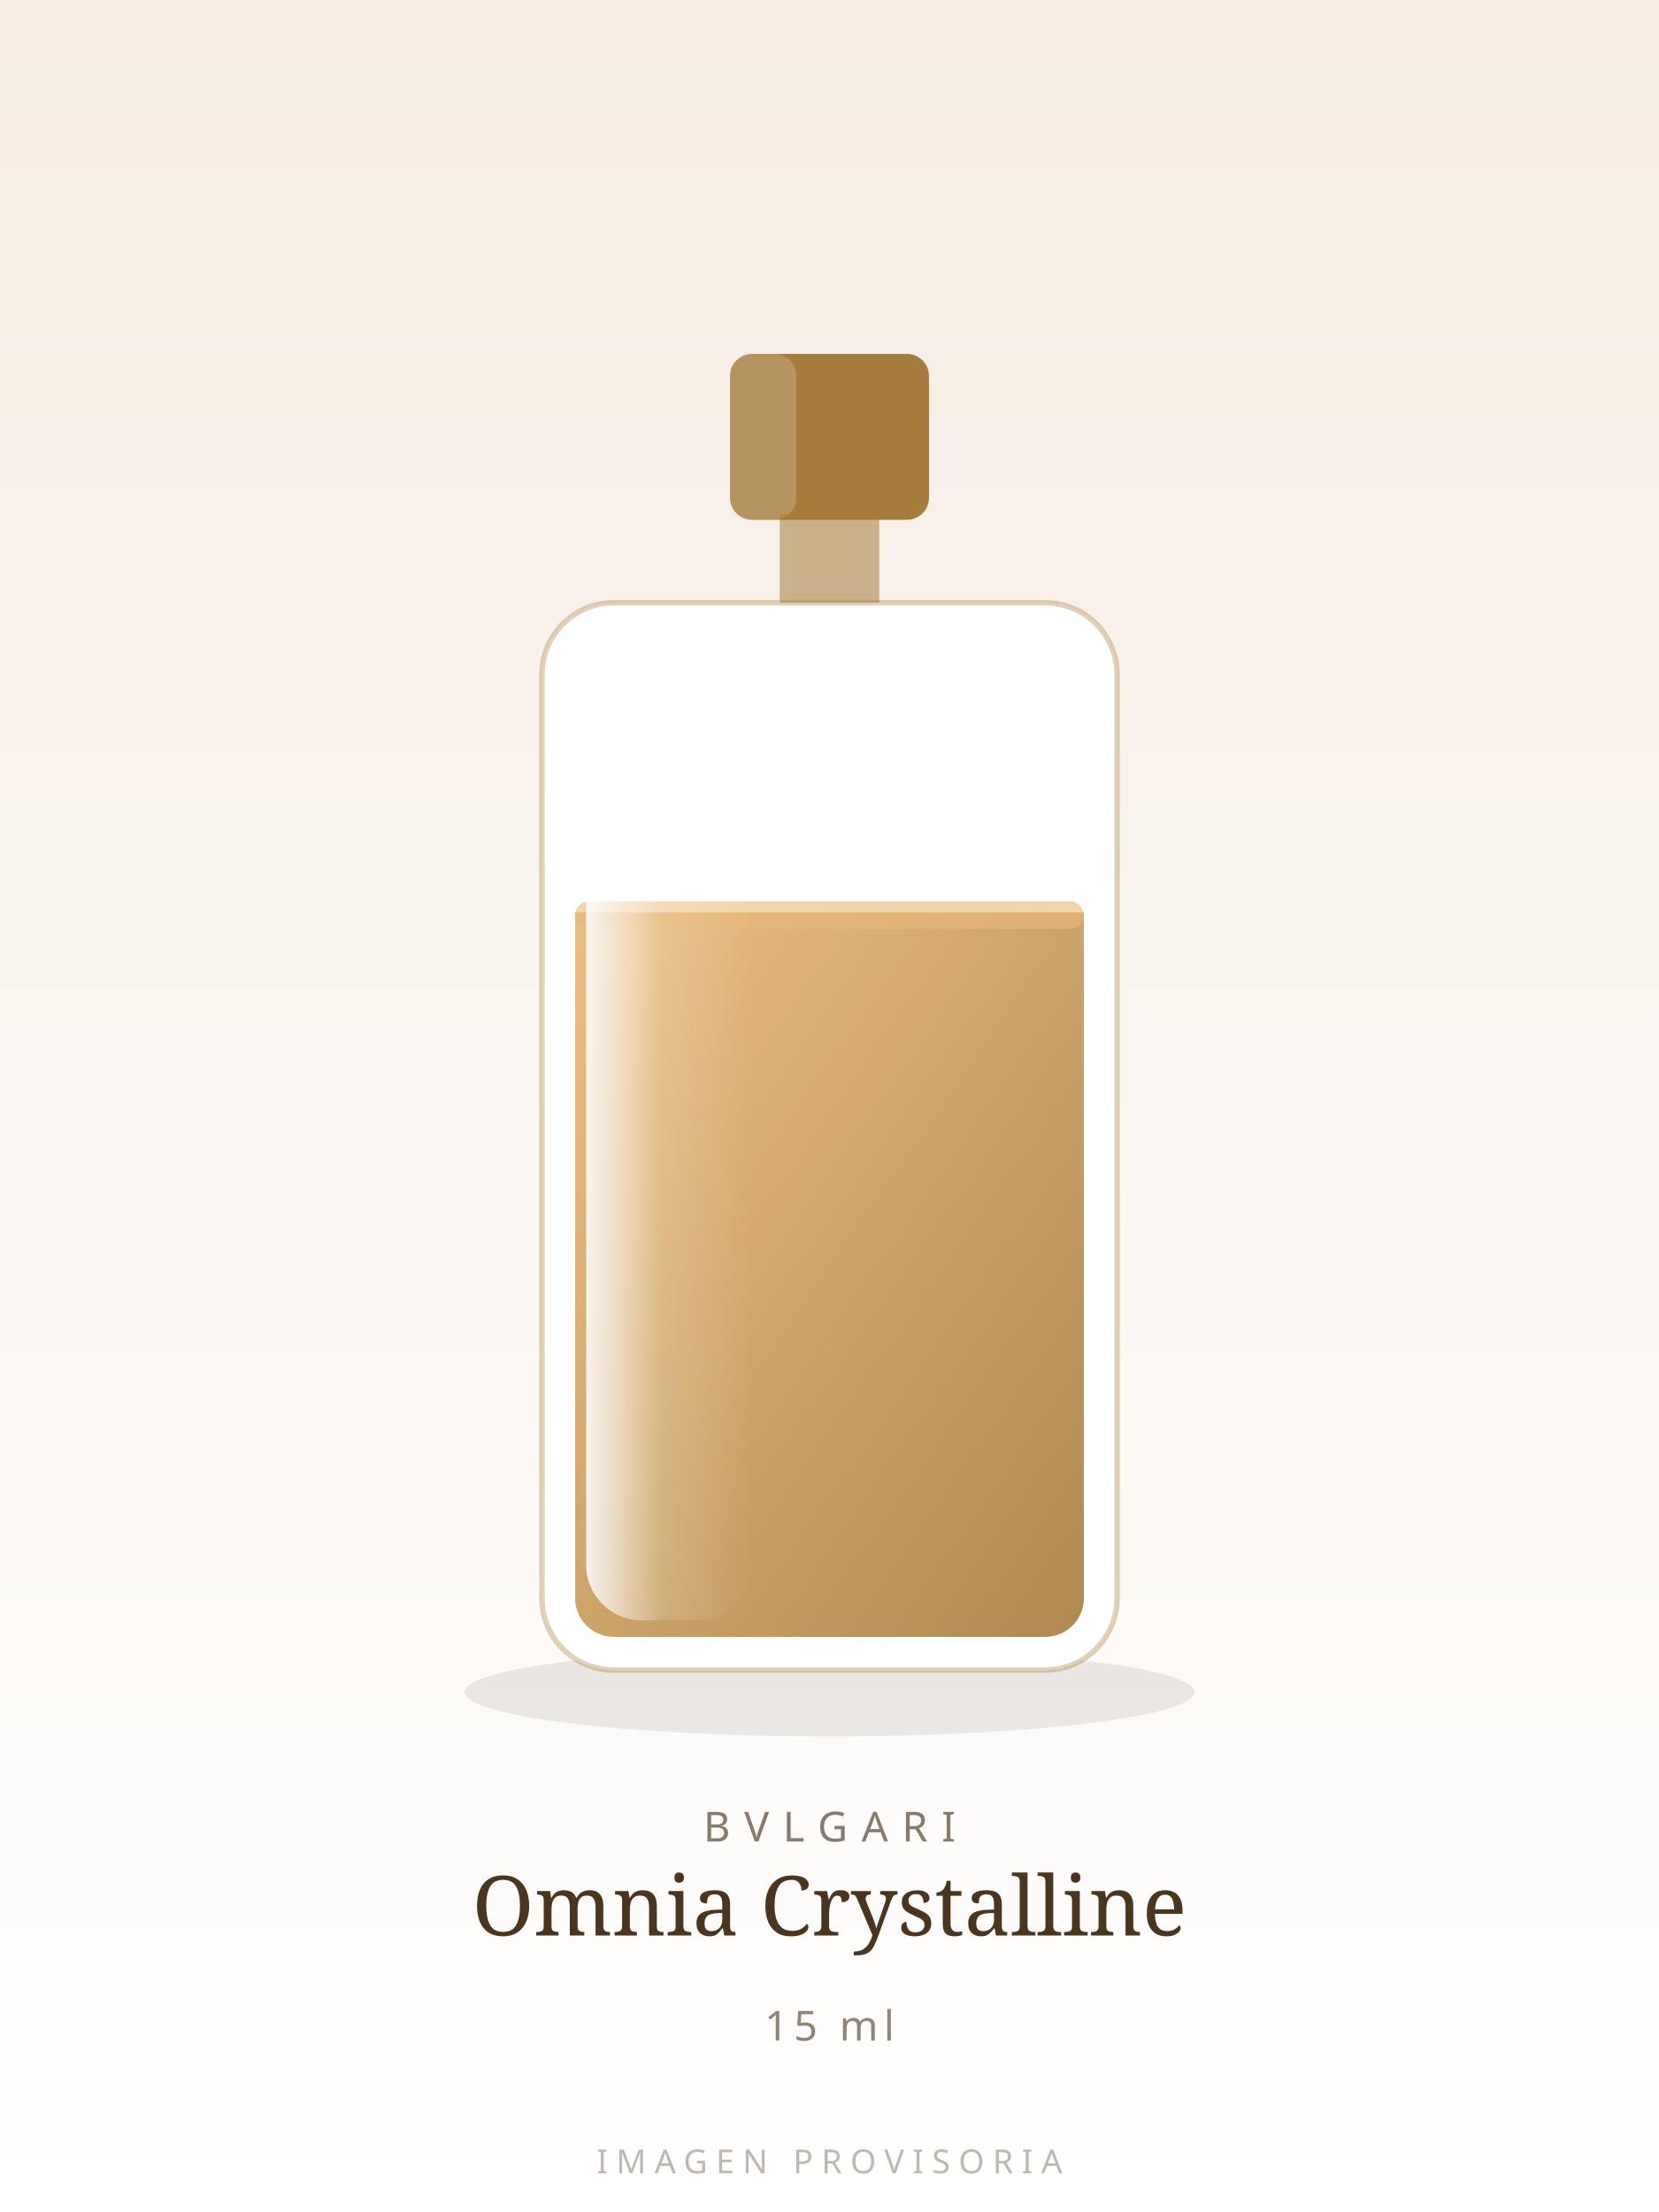
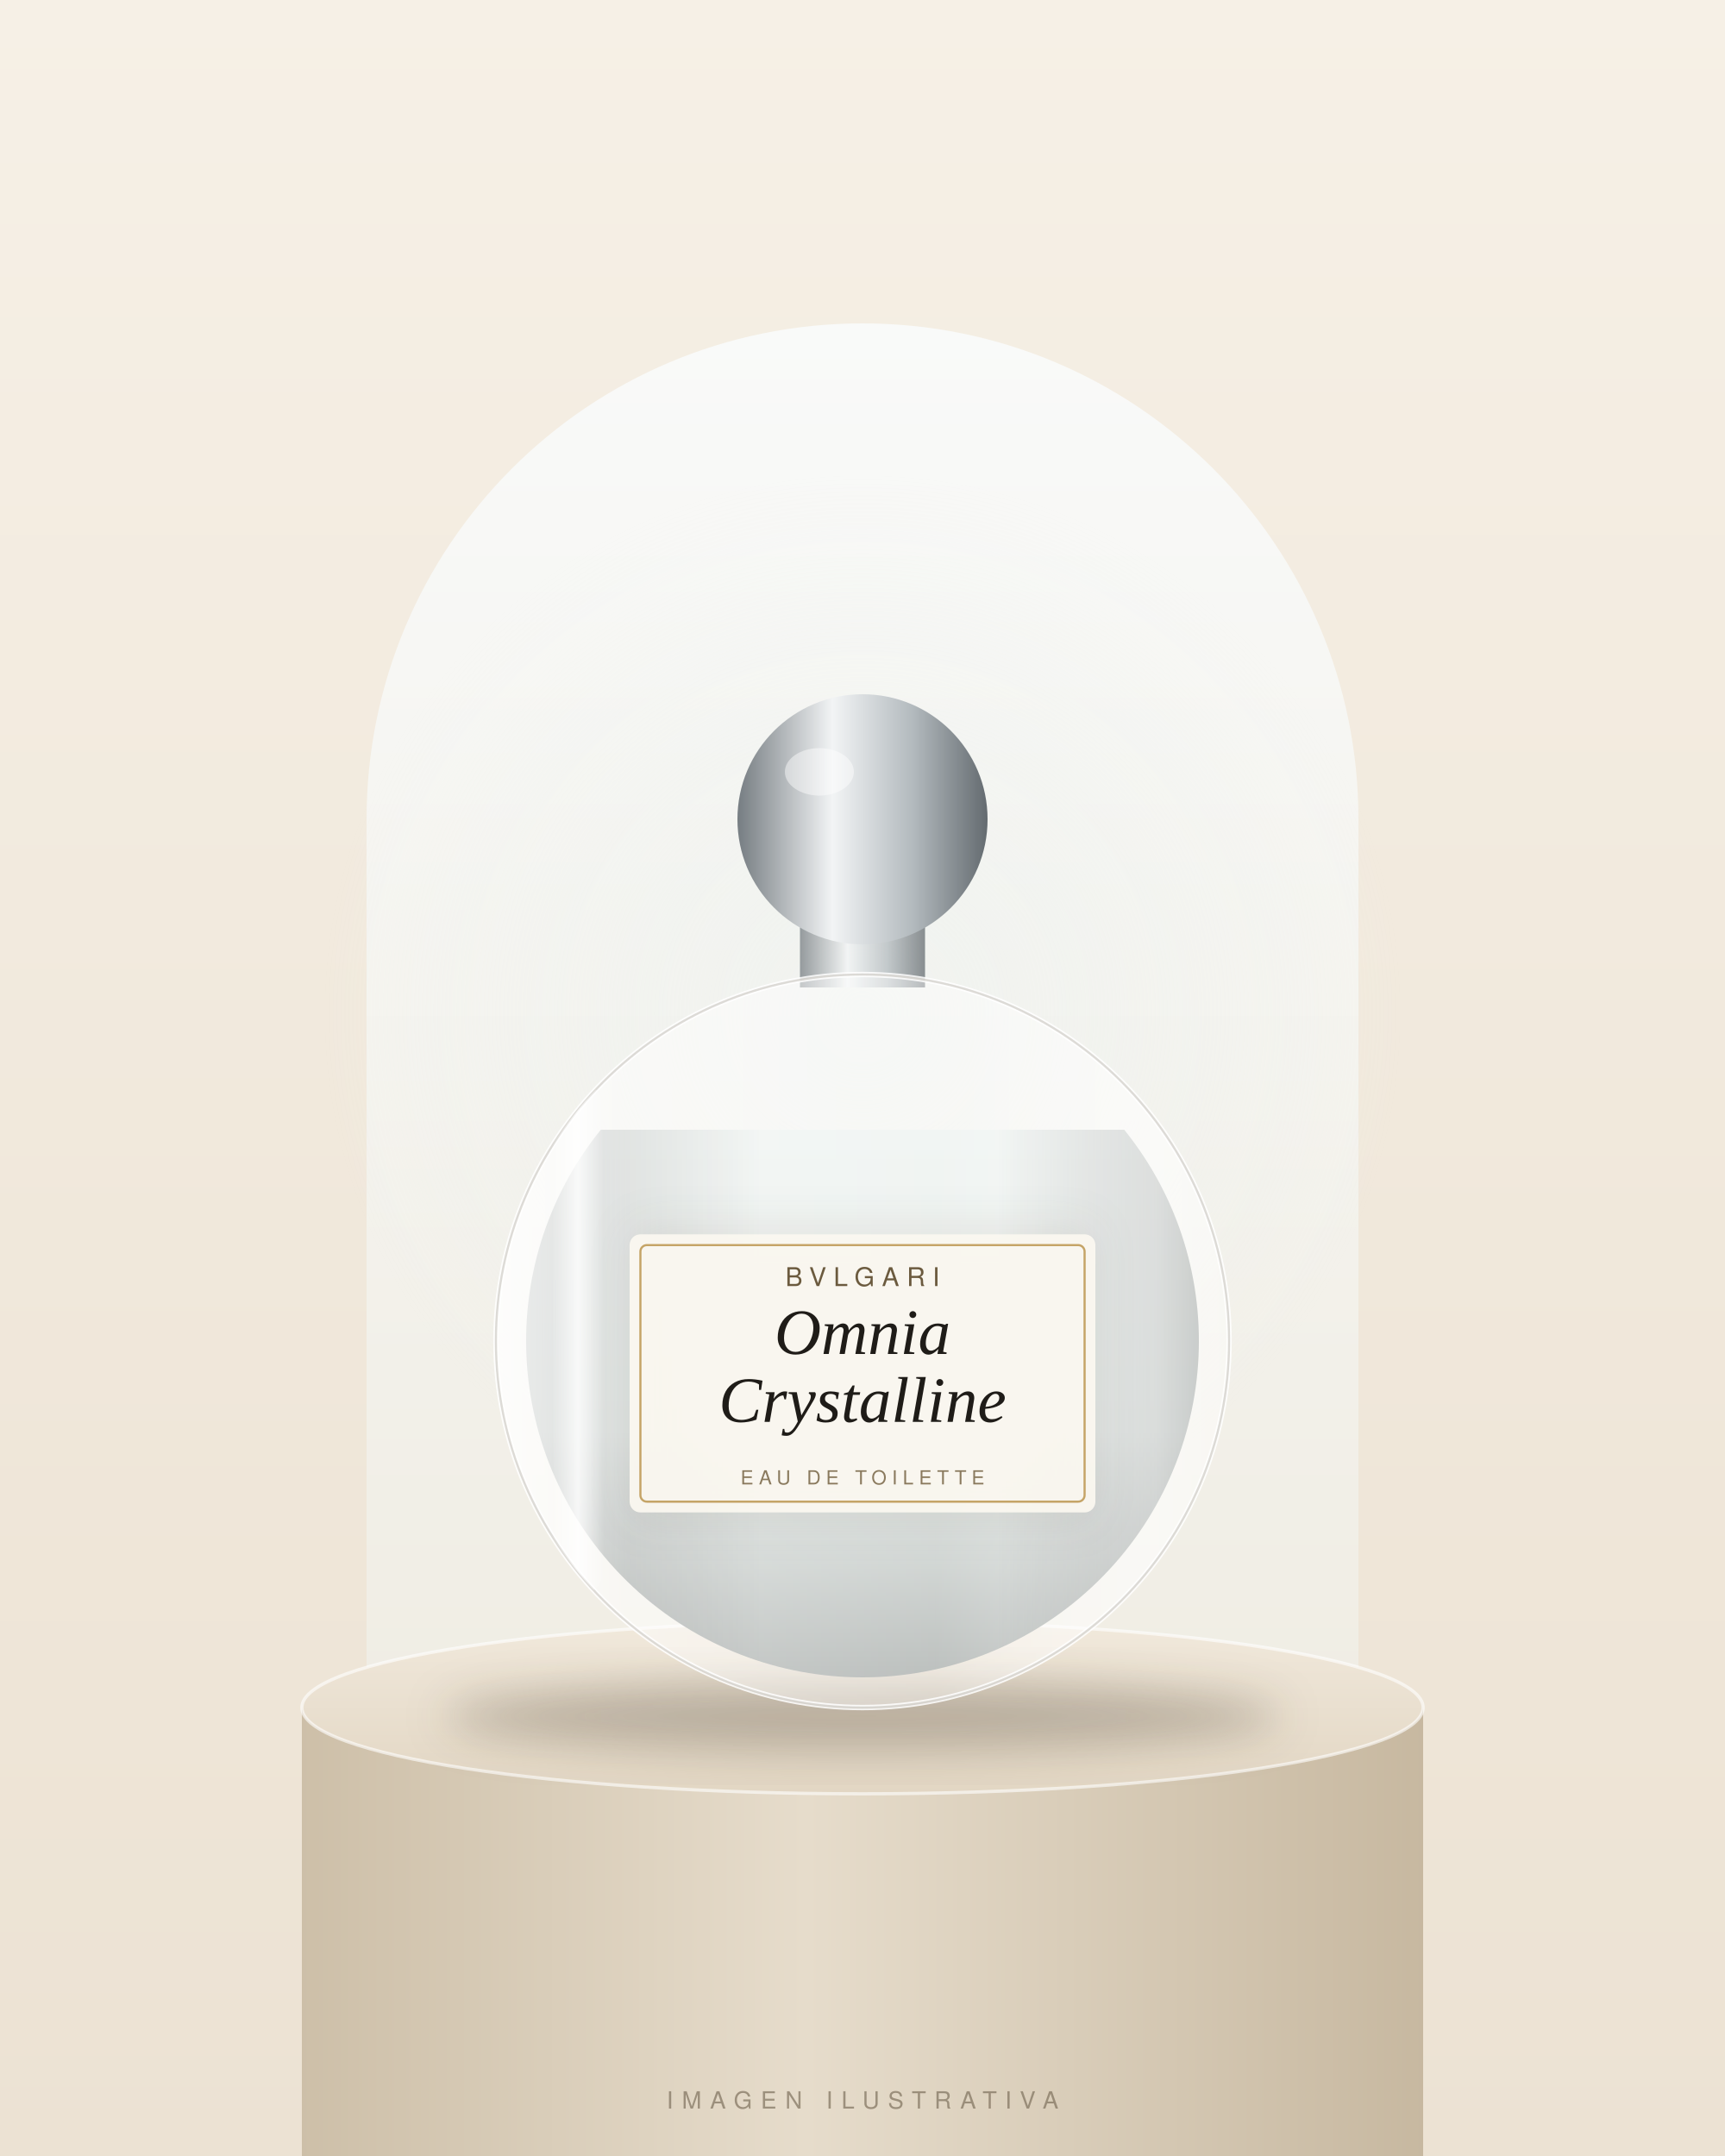
- <svg xmlns="http://www.w3.org/2000/svg" viewBox="0 0 600 800" width="600" height="800" role="img" aria-label="Bvlgari Omnia Crystalline">
+ <svg xmlns="http://www.w3.org/2000/svg" viewBox="0 0 800 1000" width="800" height="1000" role="img" aria-label="Bvlgari Omnia Crystalline">
  <defs>
    <linearGradient id="fondo" x1="0" y1="0" x2="0" y2="1">
-       <stop offset="0%" stop-color="#f6ece2" />
-       <stop offset="100%" stop-color="#ffffff" />
+       <stop offset="0" stop-color="#f6f0e6" />
+       <stop offset="1" stop-color="#ece2d3" />
    </linearGradient>
-     <linearGradient id="liquido" x1="0" y1="0" x2="1" y2="1">
-       <stop offset="0%" stop-color="#e8b878" />
-       <stop offset="100%" stop-color="#a67c3d" />
+     <linearGradient id="arco" x1="0" y1="0" x2="0" y2="1">
+       <stop offset="0" stop-color="#f9faf9" />
+       <stop offset="1" stop-color="#f0ede4" />
+     </linearGradient>
+     <radialGradient id="halo" cx="0.5" cy="0.5" r="0.5">
+       <stop offset="0" stop-color="#edf2f0" stop-opacity="0.55" />
+       <stop offset="1" stop-color="#edf2f0" stop-opacity="0" />
+     </radialGradient>
+     <linearGradient id="podioCuerpo" x1="0" y1="0" x2="1" y2="0">
+       <stop offset="0" stop-color="#cdbfa8" />
+       <stop offset="0.45" stop-color="#e6dccb" />
+       <stop offset="1" stop-color="#c7b8a0" />
+     </linearGradient>
+     <linearGradient id="podioTapa" x1="0" y1="0" x2="0" y2="1">
+       <stop offset="0" stop-color="#f1e9dc" />
+       <stop offset="1" stop-color="#e2d6c3" />
+     </linearGradient>
+     <linearGradient id="liquido" x1="0" y1="0" x2="0" y2="1">
+       <stop offset="0" stop-color="#f0f4f2" />
+       <stop offset="0.55" stop-color="#e9efec" />
+       <stop offset="1" stop-color="#b6bab8" />
+     </linearGradient>
+     <linearGradient id="liquidoLado" x1="0" y1="0" x2="1" y2="0">
+       <stop offset="0" stop-color="#000" stop-opacity="0.18" />
+       <stop offset="0.35" stop-color="#000" stop-opacity="0" />
+       <stop offset="0.7" stop-color="#000" stop-opacity="0" />
+       <stop offset="1" stop-color="#000" stop-opacity="0.22" />
+     </linearGradient>
+     <linearGradient id="vidrio" x1="0" y1="0" x2="1" y2="0">
+       <stop offset="0" stop-color="#ffffff" stop-opacity="0.75" />
+       <stop offset="0.18" stop-color="#ffffff" stop-opacity="0.25" />
+       <stop offset="0.6" stop-color="#ffffff" stop-opacity="0.08" />
+       <stop offset="0.9" stop-color="#ffffff" stop-opacity="0.4" />
+       <stop offset="1" stop-color="#ffffff" stop-opacity="0.15" />
    </linearGradient>
    <linearGradient id="brillo" x1="0" y1="0" x2="1" y2="0">
-       <stop offset="0%" stop-color="#ffffff" stop-opacity="0.85" />
-       <stop offset="45%" stop-color="#ffffff" stop-opacity="0.15" />
-       <stop offset="100%" stop-color="#ffffff" stop-opacity="0" />
+       <stop offset="0" stop-color="#ffffff" stop-opacity="0" />
+       <stop offset="0.5" stop-color="#ffffff" stop-opacity="0.85" />
+       <stop offset="1" stop-color="#ffffff" stop-opacity="0" />
    </linearGradient>
+     <linearGradient id="tapa" x1="0" y1="0" x2="1" y2="0">
+       <stop offset="0" stop-color="#767d82" />
+       <stop offset="0.38" stop-color="#f2f4f5" />
+       <stop offset="0.7" stop-color="#b3babe" />
+       <stop offset="1" stop-color="#646b70" />
+     </linearGradient>
+     <linearGradient id="caja" x1="0" y1="0" x2="1" y2="0">
+       <stop offset="0" stop-color="#141414" />
+       <stop offset="0.5" stop-color="#2c2a27" />
+       <stop offset="1" stop-color="#0d0d0d" />
+     </linearGradient>
+     <filter id="sombra" x="-50%" y="-50%" width="200%" height="200%">
+       <feGaussianBlur stdDeviation="10" />
+     </filter>
+     <filter id="sombraSuave" x="-50%" y="-50%" width="200%" height="200%">
+       <feGaussianBlur stdDeviation="22" />
+     </filter>
  </defs>
-   <rect width="600" height="800" fill="url(#fondo)" />
-   <ellipse cx="300" cy="612" rx="132" ry="16" fill="#4a3520" opacity="0.10" />
-   <rect x="264" y="128" width="72" height="60" rx="8" fill="#a67c3d" />
-   <rect x="264" y="128" width="24" height="60" rx="8" fill="#ffffff" opacity="0.18" />
-   <rect x="282" y="186" width="36" height="34" fill="#a67c3d" opacity="0.55" />
-   <rect x="196" y="218" width="208" height="386" rx="26" fill="#ffffff" />
-   <rect x="196" y="218" width="208" height="386" rx="26" fill="none" stroke="#a67c3d" stroke-opacity="0.35" stroke-width="2" />
-   <path d="M 208 330 L 392 330 L 392 578 A 14 14 0 0 1 378 592 L 222 592 A 14 14 0 0 1 208 578 Z" fill="url(#liquido)" opacity="0.9" />
-   <rect x="208" y="326" width="184" height="10" rx="5" fill="#e8b878" opacity="0.6" />
-   <rect x="212" y="236" width="60" height="350" rx="20" fill="url(#brillo)" />
-   <text x="300" y="666" text-anchor="middle" font-family="system-ui, sans-serif" font-size="15" letter-spacing="5" fill="#4a3520" opacity="0.65">BVLGARI</text>
-   <text x="300" y="700" text-anchor="middle" font-family="Georgia, serif" font-size="30" fill="#4a3520">Omnia Crystalline</text>
-   <text x="300" y="738" text-anchor="middle" font-family="system-ui, sans-serif" font-size="15" letter-spacing="2" fill="#4a3520" opacity="0.6">15 ml</text>
-   <text x="300" y="786" text-anchor="middle" font-family="system-ui, sans-serif" font-size="12" letter-spacing="3" fill="#4a3520" opacity="0.35">IMAGEN PROVISORIA</text>
+   <rect width="800" height="1000" fill="url(#fondo)" />
+   <path d="M170 792 L170 380 A230 230 0 0 1 630 380 L630 792 Z" fill="url(#arco)" />
+   <ellipse cx="400" cy="470" rx="250" ry="250" fill="url(#halo)" />
+   <rect x="140" y="792" width="520" height="208" fill="url(#podioCuerpo)" />
+   <ellipse cx="400" cy="792" rx="260" ry="40" fill="url(#podioTapa)" />
+   <ellipse cx="400" cy="792" rx="260" ry="40" fill="none" stroke="#fff" stroke-opacity="0.6" stroke-width="1.5" />
+   <ellipse cx="400" cy="796" rx="194" ry="16" fill="#3b2f1f" opacity="0.28" filter="url(#sombra)" />
+   <rect x="371" y="428" width="58" height="30" fill="url(#tapa)" opacity="0.75" />
+   <circle cx="400" cy="380" r="58" fill="url(#tapa)" />
+   <ellipse cx="380" cy="358" rx="16" ry="11" fill="#ffffff" opacity="0.45" />
+   <clipPath id="c1">
+     <path d="M230 622 A170 170 0 1 1 570 622 A170 170 0 1 1 230 622 Z" />
+   </clipPath>
+   <path d="M230 622 A170 170 0 1 1 570 622 A170 170 0 1 1 230 622 Z" fill="#ffffff" fill-opacity="0.35" />
+   <path d="M278.625 524 A156 156 0 1 0 521.375 524 Z" fill="url(#liquido)" />
+   <path d="M278.625 524 A156 156 0 1 0 521.375 524 Z" fill="url(#liquidoLado)" />
+   <g clip-path="url(#c1)">
+     <path d="M230 622 A170 170 0 1 1 570 622 A170 170 0 1 1 230 622 Z" fill="url(#vidrio)" />
+   </g>
+   <path d="M230 622 A170 170 0 1 1 570 622 A170 170 0 1 1 230 622 Z" fill="none" stroke="#ffffff" stroke-opacity="0.85" stroke-width="2.5" />
+   <path d="M230 622 A170 170 0 1 1 570 622 A170 170 0 1 1 230 622 Z" fill="none" stroke="#4a3d2b" stroke-opacity="0.18" stroke-width="1" />
+   <g clip-path="url(#c1)">
+     <rect x="256" y="502" width="24" height="238" rx="12" fill="url(#brillo)" opacity="0.9" />
+   </g>
+   <rect x="292" y="568" width="216" height="138" rx="6" fill="#3b2f1f" opacity="0.08" filter="url(#sombra)" />
+   <g>
+     <rect x="292" y="572.5" width="216" height="129.0" rx="5" fill="#fbf7f0" fill-opacity="0.94" />
+     <rect x="297" y="577.5" width="206" height="119.0" rx="3" fill="none" stroke="#c5a467" stroke-width="1" />
+     <text x="400" y="596.5" text-anchor="middle" font-family="Jost, 'Segoe UI', Helvetica, Arial, sans-serif" font-size="12" letter-spacing="3.5" fill="#6b5a3e">BVLGARI</text>
+     <text x="400" y="628.0" text-anchor="middle" font-family="'Cormorant Garamond', Georgia, 'Times New Roman', serif" font-style="italic" font-size="30.0" fill="#1f1c18">Omnia</text>
+     <text x="400" y="659.5" text-anchor="middle" font-family="'Cormorant Garamond', Georgia, 'Times New Roman', serif" font-style="italic" font-size="30.0" fill="#1f1c18">Crystalline</text>
+     <text x="400" y="688.5" text-anchor="middle" font-family="Jost, 'Segoe UI', Helvetica, Arial, sans-serif" font-size="9" letter-spacing="2.5" fill="#8a7a5e">EAU DE TOILETTE</text>
+   </g>
+   <text x="400" y="978" text-anchor="middle" font-family="Jost, 'Segoe UI', Helvetica, Arial, sans-serif" font-size="11" letter-spacing="4" fill="#7d705c" opacity="0.7">IMAGEN ILUSTRATIVA</text>
</svg>
